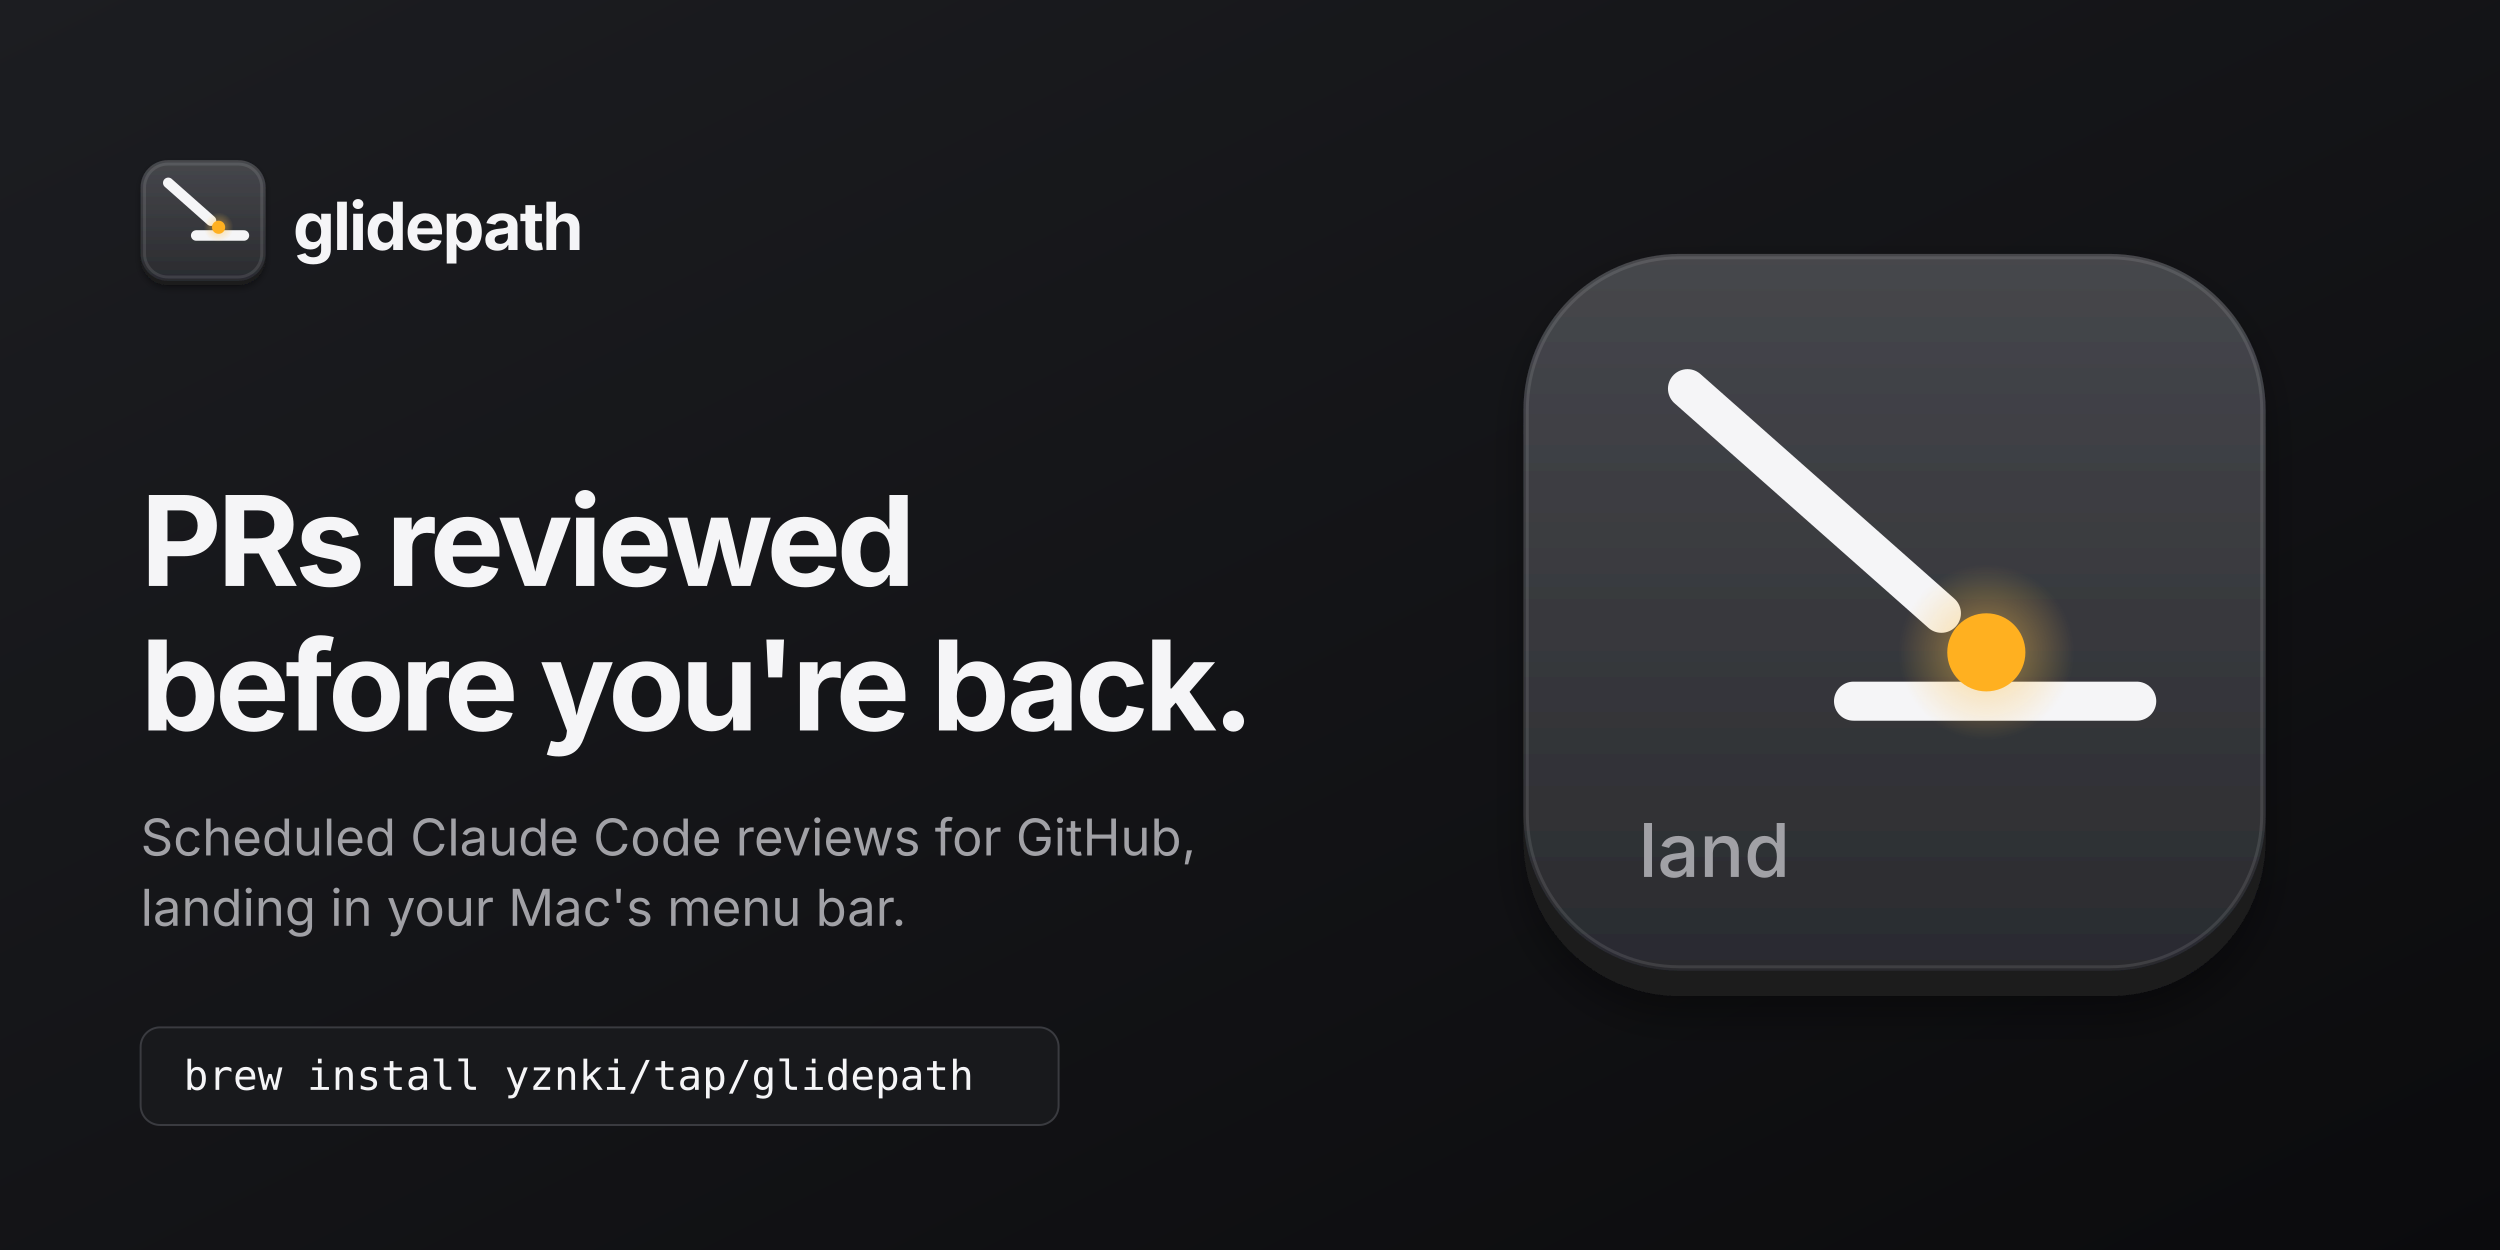
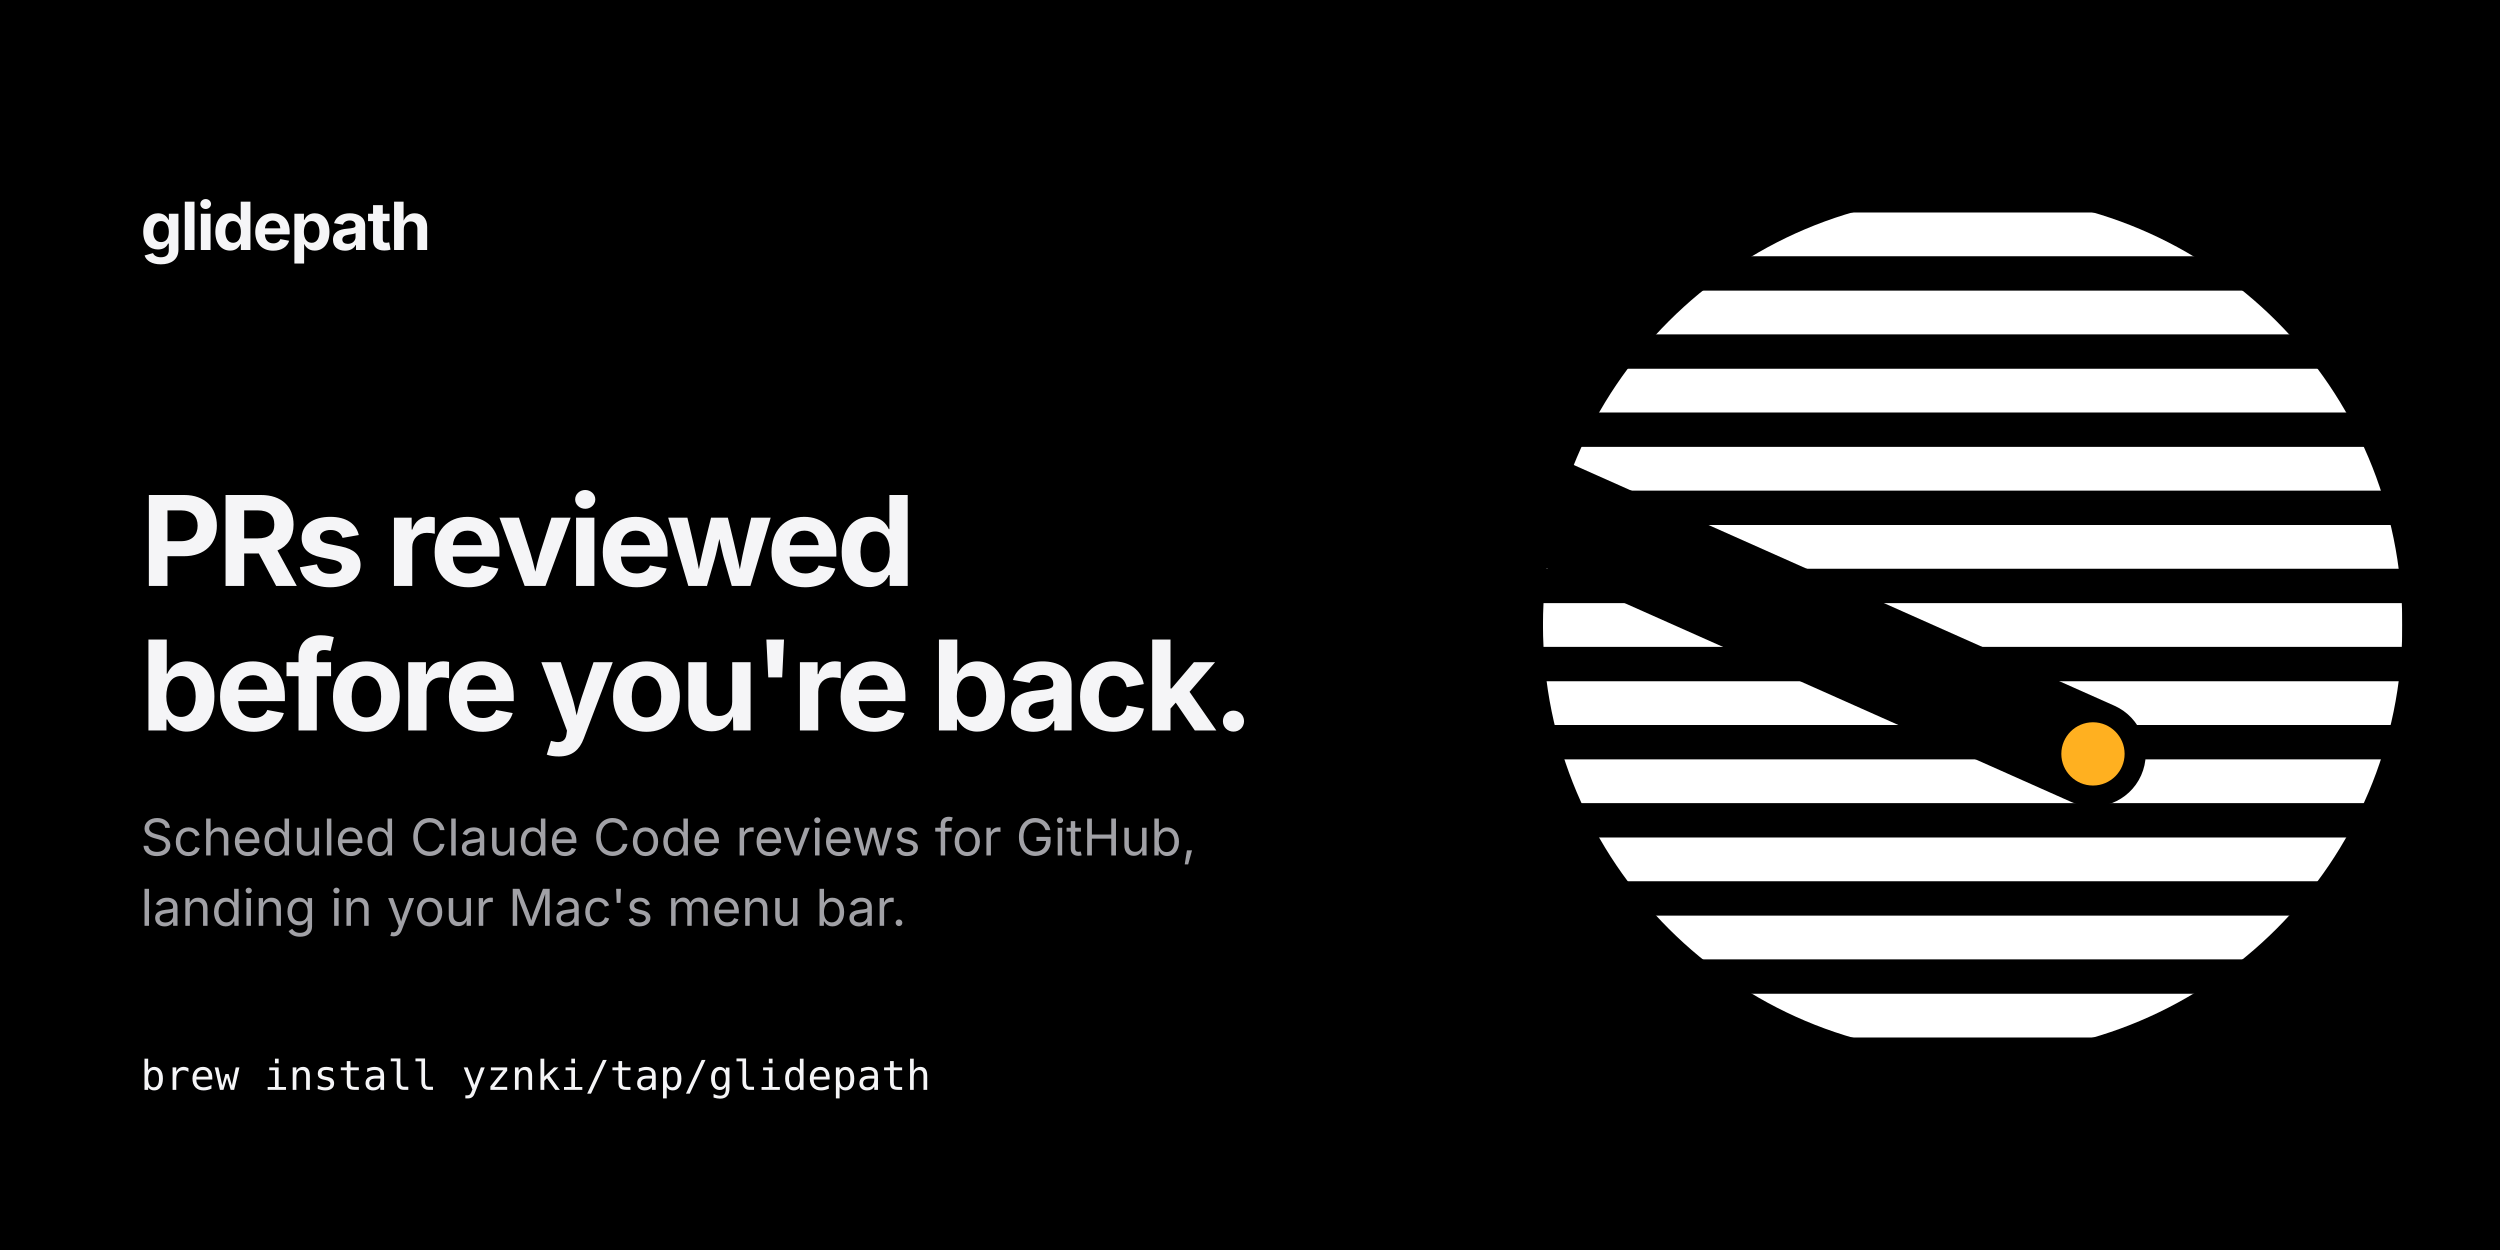
<svg xmlns="http://www.w3.org/2000/svg" width="1280" height="640" viewBox="0 0 1280 640">
+   <rect width="1280" height="640" fill="#000" />
  <defs>
-     <linearGradient id="bgg" x1="0" y1="0" x2="1" y2="1">
-       <stop offset="0" stop-color="#1C1D21" />
-       <stop offset="1" stop-color="#0B0B0D" />
-     </linearGradient>
+     <mask id="m" maskUnits="userSpaceOnUse" x="-2000" y="-2000" width="6000" height="6000">
+       <circle cx="1010.00" cy="320.00" r="220.00" fill="#fff" />
+       <rect x="-2000" y="-27.00" width="2027.00" height="54.00" rx="27.00" fill="#000" transform="translate(1071.60 386.00) rotate(24)" />
+     </mask>
  </defs>
-   <rect width="1280" height="640" fill="url(#bgg)" />
-   <g>
-     <defs>
-       <linearGradient id="capx" x1="0" y1="0" x2="0" y2="1">
-         <stop offset="0" stop-color="#46474C" />
-         <stop offset="1" stop-color="#2A2B2F" />
-       </linearGradient>
-       <filter id="shx" x="-25%" y="-25%" width="150%" height="160%">
-         <feDropShadow dx="0" dy="10.0" stdDeviation="10.0" flood-color="#000" flood-opacity="0.35" />
-       </filter>
-       <radialGradient id="glx" r="0.5">
-         <stop offset="0" stop-color="#FFC24D" stop-opacity="0.55" />
-         <stop offset="1" stop-color="#FFC24D" stop-opacity="0" />
-       </radialGradient>
-     </defs>
-     <g filter="url(#shx)">
-       <rect x="780" y="143.0" width="380" height="367.0" rx="80" fill="#1B1C1F" />
-       <rect x="780" y="130" width="380" height="367.0" rx="80" fill="url(#capx)" />
-     </g>
-     <rect x="782" y="132" width="376" height="363.0" rx="78" fill="none" stroke="#fff" stroke-opacity="0.10" stroke-width="1.5" />
-     <g stroke="#F5F5F7" stroke-width="20.0" stroke-linecap="round" fill="none">
-       <line x1="864.0" y1="199.0" x2="994.0" y2="314.0" />
-       <line x1="949.0" y1="359.0" x2="1094.0" y2="359.0" />
-     </g>
-     <circle cx="1017.0" cy="334.0" r="45.0" fill="url(#glx)" />
-     <circle cx="1017.0" cy="334.0" r="20.0" fill="#FFB020" />
-     <text x="839.0" y="449.0" font-family="-apple-system,'SF Pro Text',system-ui" font-size="38.0" font-weight="500" fill="#A1A1A6">land</text>
+   <g mask="url(#m)" fill="#FFFFFF">
+     <rect x="790.00" y="108.80" width="440.00" height="22.40" />
+     <rect x="790.00" y="148.80" width="440.00" height="22.40" />
+     <rect x="790.00" y="188.80" width="440.00" height="22.40" />
+     <rect x="790.00" y="228.80" width="440.00" height="22.40" />
+     <rect x="790.00" y="268.80" width="440.00" height="22.40" />
+     <rect x="790.00" y="308.80" width="440.00" height="22.40" />
+     <rect x="790.00" y="348.80" width="440.00" height="22.40" />
+     <rect x="790.00" y="388.80" width="440.00" height="22.40" />
+     <rect x="790.00" y="428.80" width="440.00" height="22.40" />
+     <rect x="790.00" y="468.80" width="440.00" height="22.40" />
+     <rect x="790.00" y="508.80" width="440.00" height="22.40" />
  </g>
-   <g>
-     <defs>
-       <linearGradient id="capy" x1="0" y1="0" x2="0" y2="1">
-         <stop offset="0" stop-color="#46474C" />
-         <stop offset="1" stop-color="#2A2B2F" />
-       </linearGradient>
-       <filter id="shy" x="-25%" y="-25%" width="150%" height="160%">
-         <feDropShadow dx="0" dy="1.684" stdDeviation="1.684" flood-color="#000" flood-opacity="0.35" />
-       </filter>
-       <radialGradient id="gly" r="0.5">
-         <stop offset="0" stop-color="#FFC24D" stop-opacity="0.55" />
-         <stop offset="1" stop-color="#FFC24D" stop-opacity="0" />
-       </radialGradient>
-     </defs>
-     <g filter="url(#shy)">
-       <rect x="72" y="84.189" width="64" height="61.811" rx="14" fill="#1B1C1F" />
-       <rect x="72" y="82" width="64" height="61.811" rx="14" fill="url(#capy)" />
-     </g>
-     <rect x="74" y="84" width="60" height="57.811" rx="12" fill="none" stroke="#fff" stroke-opacity="0.10" stroke-width="1.5" />
-     <g stroke="#F5F5F7" stroke-width="5.389" stroke-linecap="round" fill="none">
-       <line x1="86.147" y1="93.621" x2="108.042" y2="112.989" />
-       <line x1="100.463" y1="120.568" x2="124.884" y2="120.568" />
-     </g>
-     <circle cx="111.916" cy="116.358" r="7.579" fill="url(#gly)" />
-     <circle cx="111.916" cy="116.358" r="3.368" fill="#FFB020" />
-   </g>
-   <text x="150" y="128" font-family="-apple-system,'SF Pro Display',system-ui" font-weight="650" font-size="34" letter-spacing="-1" fill="#F5F5F7">glidepath</text>
+   <circle cx="1071.60" cy="386.00" r="16.20" fill="#FFB020" />
+   <text x="72" y="128" font-family="-apple-system,'SF Pro Display',system-ui" font-weight="650" font-size="34" letter-spacing="-1" fill="#F5F5F7">glidepath</text>
  <text x="72" y="300" font-family="-apple-system,'SF Pro Display',system-ui" font-weight="700" font-size="64" letter-spacing="-2.2" fill="#F5F5F7">PRs reviewed</text>
  <text x="72" y="374" font-family="-apple-system,'SF Pro Display',system-ui" font-weight="700" font-size="64" letter-spacing="-2.2" fill="#F5F5F7">before you're back.</text>
  <text x="72" y="438" font-family="-apple-system,'SF Pro Text',system-ui" font-size="26" fill="#A1A1A6">Scheduled Claude Code reviews for GitHub,</text>
  <text x="72" y="474" font-family="-apple-system,'SF Pro Text',system-ui" font-size="26" fill="#A1A1A6">landing in your Mac's menu bar.</text>
-   <rect x="72" y="526" width="470" height="50" rx="10" fill="#18191C" stroke="#3A3B40" />
-   <text x="94" y="558" font-family="ui-monospace,'SF Mono',monospace" font-size="21" fill="#F5F5F7">brew install yznki/tap/glidepath</text>
+   <text x="72" y="558" font-family="ui-monospace,'SF Mono',monospace" font-size="21" fill="#F5F5F7">brew install yznki/tap/glidepath</text>
</svg>
